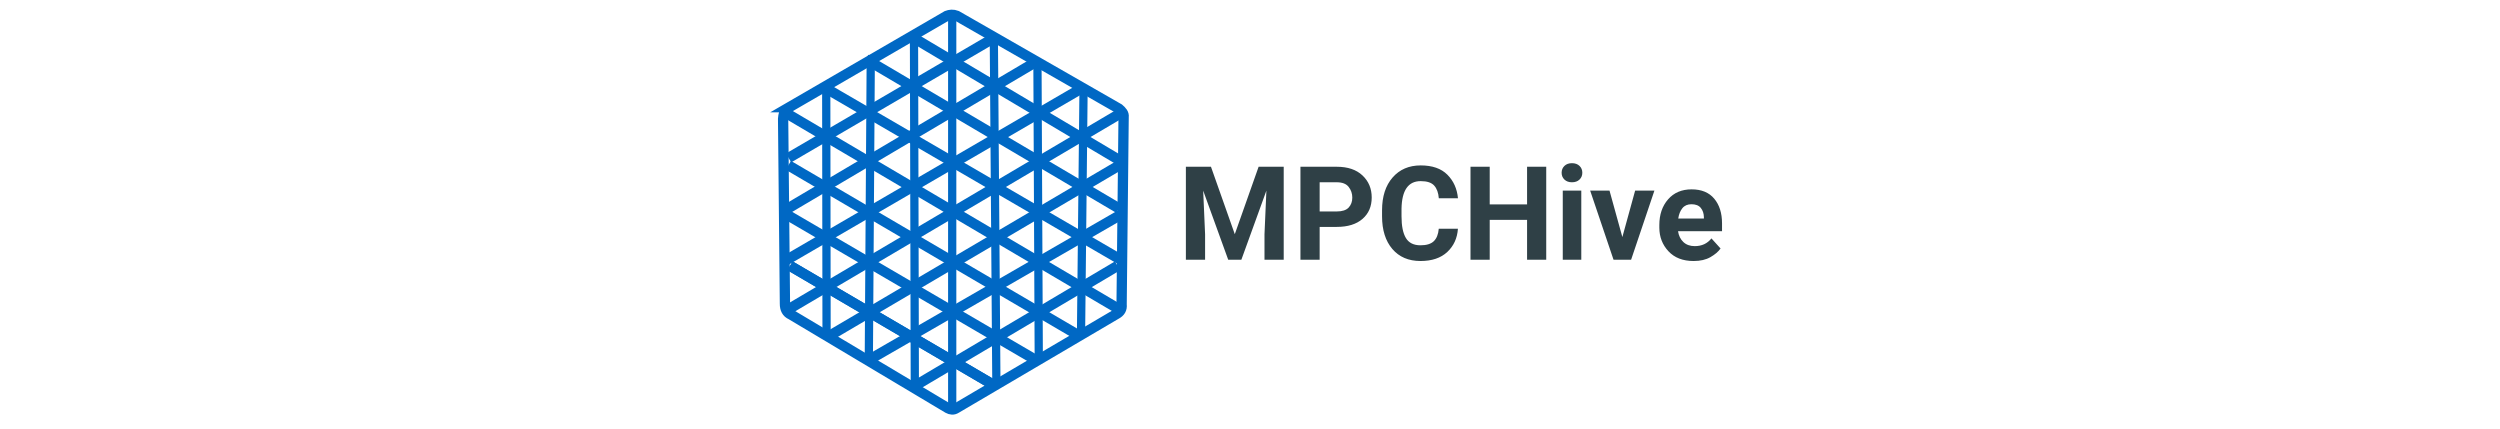
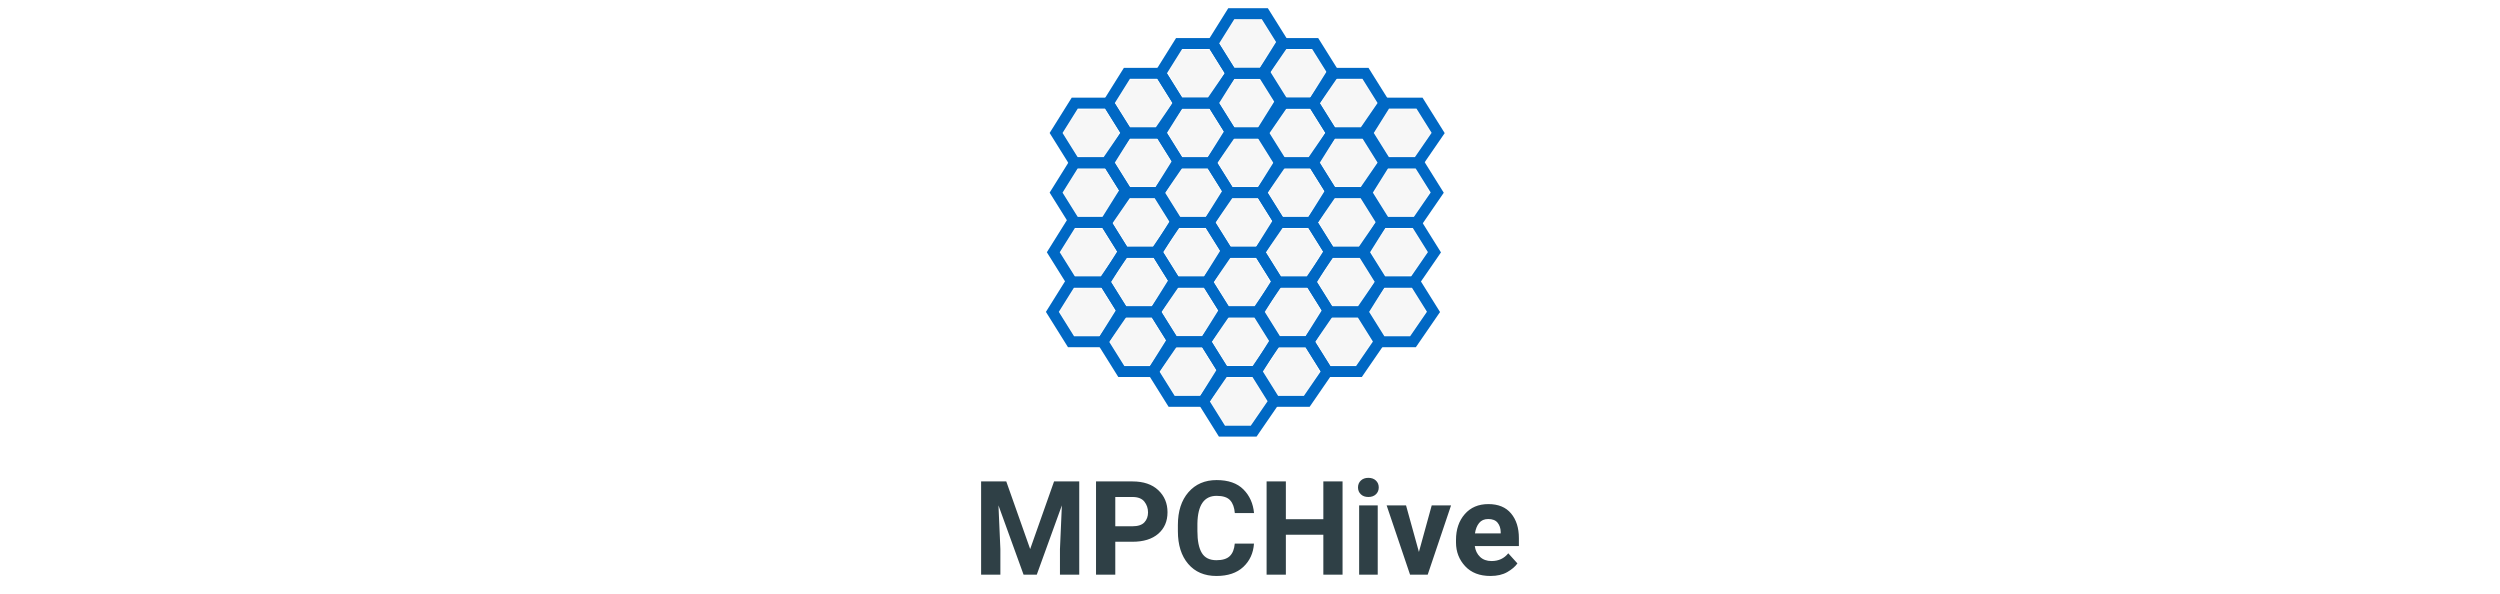
- <svg xmlns="http://www.w3.org/2000/svg" width="2293.852" height="393.208" viewBox="0 0 2293.852 393.208" version="1.1" id="svg1920">
+ <svg xmlns="http://www.w3.org/2000/svg" width="2286.901" height="543.096" viewBox="0 0 2286.901 543.096" version="1.1" id="svg1920">
  <defs id="defs1924" />
-   <g id="g14445" transform="translate(713.8117,8.89117)">
-     <g id="g13900" transform="translate(504.878,-1029.914)">
-       <path style="fill:none;stroke:#0068c4;stroke-width:9.449;stroke-linecap:butt;stroke-linejoin:miter;stroke-miterlimit:4;stroke-dasharray:none;stroke-opacity:1" d="m -494.451,1119.377 144.56,-83.859 c 2.715,-1.025 5.617,-1.4 9.006,-0.08 l 148.892,85.339 c 2.553,2.171 4.753,4.462 4.264,7.676 l -1.845,171.875 c 0.509,4.409 -1.458,6.97 -4.512,8.72 l -147.325,86.638 c -2.53,1.599 -4.99,1.237 -7.417,-0.059 l -143.959,-85.892 c -4.003,-1.763 -5.701,-5.226 -5.688,-9.952 l -1.676,-169.763 c 0.561,-7.806 3.307,-8.664 5.701,-10.643 z" id="path3187" />
-       <path style="fill:none;stroke:#0068c4;stroke-width:7.559;stroke-linecap:butt;stroke-linejoin:miter;stroke-miterlimit:4;stroke-dasharray:none;stroke-opacity:1" d="m -345,1035 v 360" id="path3815" />
-       <path style="fill:none;stroke:#0068c4;stroke-width:9.449;stroke-linecap:butt;stroke-linejoin:miter;stroke-miterlimit:4;stroke-dasharray:none;stroke-opacity:1" d="m -496.731,1125.171 302.791,178.355" id="path4369" />
-       <path style="fill:none;stroke:#0068c4;stroke-width:9.449;stroke-linecap:butt;stroke-linejoin:miter;stroke-miterlimit:4;stroke-dasharray:none;stroke-opacity:1" d="m -495.338,1172.73 264.04,154.684" id="path4893" />
-       <path style="fill:none;stroke:#0068c4;stroke-width:9.449;stroke-linecap:butt;stroke-linejoin:miter;stroke-miterlimit:4;stroke-dasharray:none;stroke-opacity:1" d="m -493.797,1264.921 188.205,110.17" id="path4895" />
-       <path style="fill:none;stroke:#0068c4;stroke-width:9.449;stroke-linecap:butt;stroke-linejoin:miter;stroke-miterlimit:4;stroke-dasharray:none;stroke-opacity:1" d="m -496.982,1217.858 229.526,134.012" id="path4897" />
-       <path style="fill:none;stroke:#0068c4;stroke-width:9.449;stroke-linecap:butt;stroke-linejoin:miter;stroke-miterlimit:4;stroke-dasharray:none;stroke-opacity:1" d="m -462.626,1101.037 271.902,158.107" id="path4899" />
-       <path style="fill:none;stroke:#0068c4;stroke-width:9.449;stroke-linecap:butt;stroke-linejoin:miter;stroke-miterlimit:4;stroke-dasharray:none;stroke-opacity:1" d="m -424.287,1075.308 232.265,136.956" id="path4901" />
-       <path style="fill:none;stroke:#0068c4;stroke-width:9.449;stroke-linecap:butt;stroke-linejoin:miter;stroke-miterlimit:4;stroke-dasharray:none;stroke-opacity:1" d="m -380.065,1056.034 188.949,112.244" id="path4903" />
-       <path style="fill:none;stroke:#0068c4;stroke-width:9.449;stroke-linecap:butt;stroke-linejoin:miter;stroke-miterlimit:4;stroke-dasharray:none;stroke-opacity:1" d="m -191.492,1125.544 -302.088,178.288" id="path4905" />
-       <path style="fill:none;stroke:#0068c4;stroke-width:9.449;stroke-linecap:butt;stroke-linejoin:miter;stroke-miterlimit:4;stroke-dasharray:none;stroke-opacity:1" d="m -191.732,1172.73 -266.321,156.689" id="path4907" />
-       <path style="fill:none;stroke:#0068c4;stroke-width:9.449;stroke-linecap:butt;stroke-linejoin:miter;stroke-miterlimit:4;stroke-dasharray:none;stroke-opacity:1" d="M -193.273,1264.921 -380.796,1376.003" id="path4909" />
-       <path style="fill:none;stroke:#0068c4;stroke-width:9.449;stroke-linecap:butt;stroke-linejoin:miter;stroke-miterlimit:4;stroke-dasharray:none;stroke-opacity:1" d="m -190.087,1217.858 -230.927,133.151" id="path4911" />
-       <path style="fill:none;stroke:#0068c4;stroke-width:9.449;stroke-linecap:butt;stroke-linejoin:miter;stroke-miterlimit:4;stroke-dasharray:none;stroke-opacity:1" d="M -224.444,1101.037 -497.51,1259.838" id="path4913" />
-       <path style="fill:none;stroke:#0068c4;stroke-width:9.449;stroke-linecap:butt;stroke-linejoin:miter;stroke-miterlimit:4;stroke-dasharray:none;stroke-opacity:1" d="m -266.801,1076.979 -229.979,135.894" id="path4915" />
-       <path style="fill:none;stroke:#0068c4;stroke-width:9.449;stroke-linecap:butt;stroke-linejoin:miter;stroke-miterlimit:4;stroke-dasharray:none;stroke-opacity:1" d="m -307.004,1056.034 -188.11,109.88" id="path4917" />
-       <path style="fill:none;stroke:#0068c4;stroke-width:9.449;stroke-linecap:butt;stroke-linejoin:miter;stroke-miterlimit:4;stroke-dasharray:none;stroke-opacity:1" d="m -493.797,1264.921 188.205,110.17" id="path5512" />
-       <path style="fill:none;stroke:#0068c4;stroke-width:7.559;stroke-linecap:butt;stroke-linejoin:miter;stroke-miterlimit:4;stroke-dasharray:none;stroke-opacity:1" d="m -380.056,1056.166 0.754,319.557" id="path5514" />
-       <path style="fill:none;stroke:#0068c4;stroke-width:7.559;stroke-linecap:butt;stroke-linejoin:miter;stroke-miterlimit:4;stroke-dasharray:none;stroke-opacity:1" d="m -306.813,1055.035 2.326,316.315" id="path5516" />
-       <path style="fill:none;stroke:#0068c4;stroke-width:7.559;stroke-linecap:butt;stroke-linejoin:miter;stroke-miterlimit:4;stroke-dasharray:none;stroke-opacity:1" d="m -266.777,1080.25 1.19,268.375" id="path5518" />
-       <path style="fill:none;stroke:#0068c4;stroke-width:7.559;stroke-linecap:butt;stroke-linejoin:miter;stroke-miterlimit:4;stroke-dasharray:none;stroke-opacity:1" d="m -224.465,1100.969 -2.373,229.495" id="path5520" />
-       <path style="fill:none;stroke:#0068c4;stroke-width:7.559;stroke-linecap:butt;stroke-linejoin:miter;stroke-miterlimit:4;stroke-dasharray:none;stroke-opacity:1" d="m -419.756,1078.573 -1.748,271.233" id="path5522" />
-       <path style="fill:none;stroke:#0068c4;stroke-width:7.559;stroke-linecap:butt;stroke-linejoin:miter;stroke-miterlimit:4;stroke-dasharray:none;stroke-opacity:1" d="m -460.588,1100.702 0.305,228.853" id="path7125" />
+   <rect x="1202.087" y="-540" width="1200" height="600" fill="none" id="rect1918" />
+   <g id="g89">
+     <rect style="opacity:0;fill:none;fill-opacity:0.192;stroke:none;stroke-width:8.243;stroke-miterlimit:4;stroke-dasharray:none;stroke-opacity:1" id="rect14338" width="2286.901" height="543.096" x="0" y="0" ry="1.4872012e-07" />
+     <g id="g88" transform="translate(351.8667,15.91389)">
+       <g id="g14445" transform="translate(516.5438,281.3365)">
+         <text x="21.446" y="228.452" font-family="Roboto, Arial, sans-serif" font-size="120px" fill="#2f4046" font-weight="700" id="text1916">MPCHive</text>
+       </g>
+       <g id="g87" transform="translate(-217.6404,65.67518)">
+         <path style="opacity:1;fill:#f2f2f2;fill-opacity:0.591;stroke:none;stroke-width:11.776;stroke-linecap:round;stroke-linejoin:round;stroke-miterlimit:4.1;stroke-dasharray:none;stroke-opacity:1;paint-order:stroke fill markers" d="m 896.656,142.366 c -0.864,-1.041 -4.061,-5.91 -7.103,-10.82 l -5.532,-8.927 4.796,-7.138 c 2.638,-3.926 6.344,-9.126 8.236,-11.554 l 3.44,-4.416 h 10.463 10.463 l 3.954,6.183 c 2.175,3.4 5.215,8.375 6.757,11.054 l 2.803,4.871 -7.465,11.321 -7.465,11.321 H 909.115 c -8.565,0 -11.223,-0.404 -12.459,-1.893 z" id="path40" />
+         <path style="opacity:1;fill:#f2f2f2;fill-opacity:0.591;stroke:none;stroke-width:11.776;stroke-linecap:round;stroke-linejoin:round;stroke-miterlimit:4.1;stroke-dasharray:none;stroke-opacity:1;paint-order:stroke fill markers" d="m 892.779,78.126 -6.728,-10.785 5.158,-8.352 c 2.837,-4.593 5.904,-9.544 6.816,-11.001 1.552,-2.48 2.452,-2.647 14.035,-2.605 l 12.376,0.045 6.285,10.221 6.285,10.221 -2.088,3.572 c -1.149,1.964 -4.371,7.149 -7.161,11.521 l -5.073,7.949 h -11.589 -11.589 z" id="path51" />
+         <path style="opacity:1;fill:#f2f2f2;fill-opacity:0.591;stroke:none;stroke-width:11.776;stroke-linecap:round;stroke-linejoin:round;stroke-miterlimit:4.1;stroke-dasharray:none;stroke-opacity:1;paint-order:stroke fill markers" d="m 892.89,23.662 -6.816,-11.126 6.64,-10.684 6.64,-10.684 12.541,0.009 12.541,0.009 6.681,10.852 6.681,10.852 -7.357,10.631 -7.357,10.631 -11.689,0.318 -11.689,0.318 z" id="path52" />
+         <path style="opacity:1;fill:#f2f2f2;fill-opacity:0.591;stroke:none;stroke-width:11.776;stroke-linecap:round;stroke-linejoin:round;stroke-miterlimit:4.1;stroke-dasharray:none;stroke-opacity:1;paint-order:stroke fill markers" d="m 851.129,60.353 c -0.644,-0.81 -3.812,-5.716 -7.04,-10.903 l -5.869,-9.431 6.665,-10.589 6.665,-10.589 12.453,-0.333 12.453,-0.333 6.62,10.651 c 3.641,5.858 6.62,10.937 6.62,11.288 0,0.35 -3.286,5.379 -7.302,11.174 l -7.302,10.537 h -11.396 c -7.707,0 -11.775,-0.476 -12.567,-1.472 z" id="path53" />
+         <path style="opacity:1;fill:#f2f2f2;fill-opacity:0.591;stroke:none;stroke-width:11.776;stroke-linecap:round;stroke-linejoin:round;stroke-miterlimit:4.1;stroke-dasharray:none;stroke-opacity:1;paint-order:stroke fill markers" d="m 844.816,105.276 -6.607,-10.763 6.762,-10.75 6.762,-10.75 12.322,-0.332 12.322,-0.332 6.071,9.899 c 3.339,5.444 6.071,10.204 6.071,10.577 0,0.373 -3.105,5.607 -6.901,11.631 l -6.901,10.952 -11.646,0.316 -11.646,0.316 z" id="path54" />
+         <path style="opacity:1;fill:#f2f2f2;fill-opacity:0.591;stroke:none;stroke-width:11.776;stroke-linecap:round;stroke-linejoin:round;stroke-miterlimit:4.1;stroke-dasharray:none;stroke-opacity:1;paint-order:stroke fill markers" d="m 848.774,169.872 c -0.644,-0.81 -3.853,-5.782 -7.131,-11.049 l -5.96,-9.577 6.679,-10.737 6.679,-10.737 h 12.555 12.555 l 6.188,9.715 c 3.403,5.343 6.194,10.347 6.202,11.119 0.008,0.772 -3.121,6.196 -6.953,12.052 l -6.968,10.648 -11.338,0.018 c -7.68,0.013 -11.715,-0.456 -12.509,-1.454 z" id="path55" />
+         <path style="opacity:1;fill:#f2f2f2;fill-opacity:0.591;stroke:none;stroke-width:11.776;stroke-linecap:round;stroke-linejoin:round;stroke-miterlimit:4.1;stroke-dasharray:none;stroke-opacity:1;paint-order:stroke fill markers" d="m 844.597,219.333 c -2.175,-3.4 -5.206,-8.359 -6.736,-11.018 l -2.782,-4.836 6.505,-10.473 6.505,-10.473 12.418,-0.333 12.418,-0.333 6.058,9.541 c 3.332,5.248 6.178,10.011 6.325,10.585 0.147,0.574 -2.908,6.101 -6.789,12.283 l -7.056,11.239 h -11.456 -11.456 z" id="path56" />
+         <path style="opacity:1;fill:#f2f2f2;fill-opacity:0.591;stroke:none;stroke-width:11.776;stroke-linecap:round;stroke-linejoin:round;stroke-miterlimit:4.1;stroke-dasharray:none;stroke-opacity:1;paint-order:stroke fill markers" d="m 889.347,187.265 -6.826,-11.139 7.15,-10.634 7.15,-10.634 12.04,0.002 12.04,0.002 6.183,9.857 c 3.4,5.421 6.183,10.163 6.183,10.537 0,0.374 -3.105,5.609 -6.901,11.633 l -6.901,10.952 -11.646,0.282 -11.647,0.282 z" id="path57" />
+         <path style="opacity:1;fill:#f2f2f2;fill-opacity:0.591;stroke:none;stroke-width:11.776;stroke-linecap:round;stroke-linejoin:round;stroke-miterlimit:4.1;stroke-dasharray:none;stroke-opacity:1;paint-order:stroke fill markers" d="m 890.525,246.418 c -2.175,-3.4 -5.181,-8.316 -6.682,-10.923 l -2.728,-4.741 7.477,-10.863 7.477,-10.863 h 11.415 11.415 l 6.188,9.715 c 3.403,5.343 6.19,10.245 6.193,10.893 0.003,0.648 -3.047,6.079 -6.778,12.071 l -6.783,10.893 h -11.621 -11.621 z" id="path58" />
+         <path style="opacity:1;fill:#f2f2f2;fill-opacity:0.591;stroke:none;stroke-width:11.776;stroke-linecap:round;stroke-linejoin:round;stroke-miterlimit:4.1;stroke-dasharray:none;stroke-opacity:1;paint-order:stroke fill markers" d="m 937.585,160.65 c -3.67,-5.882 -6.672,-11.103 -6.672,-11.601 0,-0.498 2.969,-5.489 6.598,-11.091 l 6.598,-10.185 12.539,0.045 12.539,0.045 6.123,9.961 6.123,9.961 -7.291,11.781 -7.291,11.781 h -11.297 -11.297 z" id="path59" />
+         <path style="opacity:1;fill:#f2f2f2;fill-opacity:0.591;stroke:none;stroke-width:11.776;stroke-linecap:round;stroke-linejoin:round;stroke-miterlimit:4.1;stroke-dasharray:none;stroke-opacity:1;paint-order:stroke fill markers" d="m 935.445,214.61 -6.655,-10.817 7.243,-10.631 7.243,-10.631 11.776,-0.322 11.776,-0.322 6.297,10.069 c 3.463,5.538 6.017,10.798 5.675,11.689 -0.342,0.891 -3.561,6.177 -7.153,11.745 l -6.532,10.125 -11.508,-0.044 -11.508,-0.044 z" id="path60" />
+         <path style="opacity:1;fill:#f2f2f2;fill-opacity:0.591;stroke:none;stroke-width:11.776;stroke-linecap:round;stroke-linejoin:round;stroke-miterlimit:4.1;stroke-dasharray:none;stroke-opacity:1;paint-order:stroke fill markers" d="m 936.489,273.503 c -2.154,-3.4 -5.153,-8.209 -6.663,-10.685 l -2.746,-4.503 7.51,-11.065 7.51,-11.065 11.377,-0.035 11.377,-0.035 6.632,10.511 6.632,10.511 -7.231,11.275 -7.231,11.275 h -11.625 -11.625 z" id="path61" />
+         <path style="opacity:1;fill:#f2f2f2;fill-opacity:0.591;stroke:none;stroke-width:11.776;stroke-linecap:round;stroke-linejoin:round;stroke-miterlimit:4.1;stroke-dasharray:none;stroke-opacity:1;paint-order:stroke fill markers" d="m 938.663,105.347 -6.618,-10.649 7.765,-11.137 7.765,-11.137 11.394,0.031 11.394,0.031 5.888,9.635 c 3.238,5.299 6.061,10.045 6.273,10.545 0.212,0.501 -2.703,5.936 -6.477,12.078 l -6.862,11.168 -11.952,0.042 -11.952,0.042 z" id="path62" />
+         <path style="opacity:1;fill:#f2f2f2;fill-opacity:0.591;stroke:none;stroke-width:11.776;stroke-linecap:round;stroke-linejoin:round;stroke-miterlimit:4.1;stroke-dasharray:none;stroke-opacity:1;paint-order:stroke fill markers" d="m 943.555,55.643 c -9.35,-14.757 -9.477,-15.036 -8.187,-17.868 0.671,-1.474 3.65,-6.469 6.619,-11.101 l 5.398,-8.421 h 12.255 12.255 l 6.033,9.503 c 3.318,5.227 6.154,9.898 6.3,10.38 0.147,0.482 -2.901,6.01 -6.773,12.283 L 970.415,61.825 h -11.472 -11.472 z" id="path63" />
+         <path style="opacity:1;fill:#f2f2f2;fill-opacity:0.591;stroke:none;stroke-width:11.776;stroke-linecap:round;stroke-linejoin:round;stroke-miterlimit:4.1;stroke-dasharray:none;stroke-opacity:1;paint-order:stroke fill markers" d="m 940.977,-3.061 c -3.663,-5.893 -6.498,-11.336 -6.301,-12.094 0.197,-0.758 3.008,-5.726 6.246,-11.04 l 5.888,-9.662 12.667,-0.031 12.667,-0.031 5.094,7.949 c 9.057,14.134 8.994,11.977 0.716,24.531 l -7.314,11.092 h -11.502 -11.502 z" id="path64" />
+         <path style="opacity:1;fill:#f2f2f2;fill-opacity:0.591;stroke:none;stroke-width:11.776;stroke-linecap:round;stroke-linejoin:round;stroke-miterlimit:4.1;stroke-dasharray:none;stroke-opacity:1;paint-order:stroke fill markers" d="m 994.799,-20.903 c -0.644,-0.81 -3.92,-5.889 -7.28,-11.287 l -6.109,-9.815 6.895,-10.794 6.895,-10.794 12.018,-0.336 12.018,-0.336 6.477,10.04 c 3.562,5.522 6.477,10.387 6.477,10.812 0,0.424 -3.227,5.993 -7.172,12.376 l -7.172,11.604 h -10.937 c -7.34,0 -11.322,-0.484 -12.108,-1.472 z" id="path65" />
+         <path style="opacity:1;fill:#f2f2f2;fill-opacity:0.591;stroke:none;stroke-width:11.776;stroke-linecap:round;stroke-linejoin:round;stroke-miterlimit:4.1;stroke-dasharray:none;stroke-opacity:1;paint-order:stroke fill markers" d="m 988.303,23.673 -6.79,-11.055 6.691,-10.725 6.691,-10.725 h 11.589 11.589 l 5.094,7.949 c 8.463,13.207 8.436,11.249 0.339,24.141 l -7.211,11.482 -10.6,-0.006 -10.6,-0.006 z" id="path66" />
+         <path style="opacity:1;fill:#f2f2f2;fill-opacity:0.591;stroke:none;stroke-width:11.776;stroke-linecap:round;stroke-linejoin:round;stroke-miterlimit:4.1;stroke-dasharray:none;stroke-opacity:1;paint-order:stroke fill markers" d="m 989.445,82.728 c -2.175,-3.4 -5.181,-8.316 -6.682,-10.923 l -2.728,-4.741 7.477,-10.863 7.477,-10.863 h 10.661 c 9.779,0 10.798,0.219 12.319,2.65 0.912,1.457 3.991,6.426 6.842,11.043 l 5.183,8.393 -6.677,10.743 -6.677,10.743 h -11.621 -11.621 z" id="path67" />
+         <path style="opacity:1;fill:#f2f2f2;fill-opacity:0.591;stroke:none;stroke-width:11.776;stroke-linecap:round;stroke-linejoin:round;stroke-miterlimit:4.1;stroke-dasharray:none;stroke-opacity:1;paint-order:stroke fill markers" d="m 989.043,139.254 c -1.724,-2.753 -4.873,-7.738 -6.996,-11.078 l -3.861,-6.073 7.681,-11.297 7.681,-11.297 h 11.103 11.103 l 6.532,10.126 c 4.151,6.434 6.263,10.828 5.793,12.053 -0.407,1.06 -3.67,6.572 -7.253,12.249 l -6.513,10.322 h -11.067 -11.067 z" id="path68" />
+         <path style="opacity:1;fill:#f2f2f2;fill-opacity:0.591;stroke:none;stroke-width:11.776;stroke-linecap:round;stroke-linejoin:round;stroke-miterlimit:4.1;stroke-dasharray:none;stroke-opacity:1;paint-order:stroke fill markers" d="m 983.77,188.177 c -3.488,-5.639 -6.514,-10.66 -6.725,-11.159 -0.211,-0.499 2.937,-5.706 6.996,-11.572 l 7.379,-10.666 11.793,0.333 11.793,0.333 6.257,9.987 c 3.442,5.493 5.997,10.666 5.679,11.495 -0.318,0.829 -3.541,6.006 -7.162,11.504 l -6.583,9.996 h -11.543 -11.543 z" id="path69" />
+         <path style="opacity:1;fill:#f2f2f2;fill-opacity:0.591;stroke:none;stroke-width:11.776;stroke-linecap:round;stroke-linejoin:round;stroke-miterlimit:4.1;stroke-dasharray:none;stroke-opacity:1;paint-order:stroke fill markers" d="m 981.401,241.74 -6.627,-10.772 7.405,-10.676 7.405,-10.676 11.662,-0.333 11.662,-0.333 6.695,10.732 6.695,10.732 -7.186,11.093 -7.186,11.093 -11.95,-0.044 -11.95,-0.044 z" id="path70" />
+         <path style="opacity:1;fill:#f2f2f2;fill-opacity:0.591;stroke:none;stroke-width:11.776;stroke-linecap:round;stroke-linejoin:round;stroke-miterlimit:4.1;stroke-dasharray:none;stroke-opacity:1;paint-order:stroke fill markers" d="m 984.73,304.122 c -1.556,-2.105 -4.815,-7.103 -7.243,-11.106 l -4.414,-7.279 7.478,-10.974 7.478,-10.974 h 11.643 11.643 l 6.803,10.791 6.803,10.791 -7.773,11.289 -7.773,11.289 h -10.908 -10.908 z" id="path71" />
+         <path style="opacity:1;fill:#f2f2f2;fill-opacity:0.591;stroke:none;stroke-width:11.776;stroke-linecap:round;stroke-linejoin:round;stroke-miterlimit:4.1;stroke-dasharray:none;stroke-opacity:1;paint-order:stroke fill markers" d="m 1028.114,268.959 -6.667,-10.727 7.293,-11.059 7.292,-11.059 11.915,0.037 11.915,0.037 6.477,10.67 c 3.562,5.868 6.321,11.223 6.129,11.899 -0.191,0.676 -3.371,5.661 -7.066,11.079 l -6.718,9.85 -11.952,9e-5 -11.952,9e-5 z" id="path72" />
+         <path style="opacity:1;fill:#f2f2f2;fill-opacity:0.591;stroke:none;stroke-width:11.776;stroke-linecap:round;stroke-linejoin:round;stroke-miterlimit:4.1;stroke-dasharray:none;stroke-opacity:1;paint-order:stroke fill markers" d="m 1033.793,220.51 c -1.724,-2.753 -4.821,-7.657 -6.881,-10.899 l -3.746,-5.894 6.981,-10.887 6.981,-10.887 h 12.133 12.133 l 6.033,9.503 c 3.318,5.227 6.154,9.898 6.3,10.38 0.147,0.482 -2.901,6.01 -6.773,12.283 l -7.04,11.406 h -11.493 -11.493 z" id="path73" />
+         <path style="opacity:1;fill:#f2f2f2;fill-opacity:0.591;stroke:none;stroke-width:11.776;stroke-linecap:round;stroke-linejoin:round;stroke-miterlimit:4.1;stroke-dasharray:none;stroke-opacity:1;paint-order:stroke fill markers" d="m 1034.971,166.34 c -1.724,-2.753 -4.861,-7.72 -6.971,-11.039 l -3.835,-6.034 7.25,-10.7 7.25,-10.7 11.953,-0.048 11.953,-0.048 6.188,9.715 c 3.404,5.343 6.194,10.277 6.202,10.964 0.01,0.687 -3.121,6.116 -6.953,12.065 l -6.968,10.817 -11.467,0.006 -11.467,0.006 z" id="path74" />
+         <path style="opacity:1;fill:#f2f2f2;fill-opacity:0.591;stroke:none;stroke-width:11.776;stroke-linecap:round;stroke-linejoin:round;stroke-miterlimit:4.1;stroke-dasharray:none;stroke-opacity:1;paint-order:stroke fill markers" d="m 1035.409,109.814 c -2.154,-3.4 -5.152,-8.209 -6.663,-10.685 l -2.746,-4.503 7.51,-11.065 7.51,-11.065 11.364,-0.036 11.364,-0.036 6.188,9.715 c 3.403,5.343 6.194,10.313 6.202,11.043 0.01,0.73 -3.036,6.162 -6.764,12.071 l -6.779,10.743 h -11.635 -11.635 z" id="path75" />
+         <path style="opacity:1;fill:#f2f2f2;fill-opacity:0.591;stroke:none;stroke-width:11.776;stroke-linecap:round;stroke-linejoin:round;stroke-miterlimit:4.1;stroke-dasharray:none;stroke-opacity:1;paint-order:stroke fill markers" d="m 1034.292,51.053 -6.701,-10.773 7.304,-10.719 7.304,-10.719 h 11.077 11.077 l 6.306,10.01 c 3.469,5.505 6.111,10.805 5.871,11.776 -0.24,0.972 -3.46,6.138 -7.157,11.482 l -6.721,9.715 h -10.829 -10.829 z" id="path76" />
+         <path style="opacity:1;fill:#f2f2f2;fill-opacity:0.591;stroke:none;stroke-width:11.776;stroke-linecap:round;stroke-linejoin:round;stroke-miterlimit:4.1;stroke-dasharray:none;stroke-opacity:1;paint-order:stroke fill markers" d="m 1035.774,-4.036 -7.278,-11.775 6.851,-10.006 6.851,-10.006 11.953,-0.047 11.953,-0.047 6.006,9.46 c 3.303,5.203 6.006,9.946 6.006,10.539 0,0.594 -3.105,6.008 -6.901,12.032 l -6.901,10.952 -10.631,0.337 -10.631,0.337 z" id="path77" />
+         <path style="opacity:1;fill:#f2f2f2;fill-opacity:0.591;stroke:none;stroke-width:11.776;stroke-linecap:round;stroke-linejoin:round;stroke-miterlimit:4.1;stroke-dasharray:none;stroke-opacity:1;paint-order:stroke fill markers" d="m 1086.654,33.268 c -0.644,-0.81 -3.819,-5.727 -7.056,-10.928 l -5.885,-9.456 7.207,-10.563 7.207,-10.563 11.926,-0.334 11.926,-0.334 6.715,10.805 6.715,10.805 -7.455,10.986 -7.455,10.986 -11.338,0.036 c -7.698,0.024 -11.714,-0.437 -12.509,-1.436 z" id="path78" />
+         <path style="opacity:1;fill:#f2f2f2;fill-opacity:0.591;stroke:none;stroke-width:11.776;stroke-linecap:round;stroke-linejoin:round;stroke-miterlimit:4.1;stroke-dasharray:none;stroke-opacity:1;paint-order:stroke fill markers" d="m 1082.807,82.165 c -2.256,-3.71 -5.262,-8.639 -6.679,-10.954 l -2.577,-4.208 6.958,-10.832 6.958,-10.832 h 12.206 12.206 l 6.715,10.764 c 3.693,5.92 6.563,11.087 6.378,11.482 -0.186,0.395 -3.464,5.355 -7.286,11.022 l -6.948,10.304 h -11.913 -11.913 z" id="path79" />
+         <path style="opacity:1;fill:#f2f2f2;fill-opacity:0.591;stroke:none;stroke-width:11.776;stroke-linecap:round;stroke-linejoin:round;stroke-miterlimit:4.1;stroke-dasharray:none;stroke-opacity:1;paint-order:stroke fill markers" d="m 1084.963,142.198 c -0.969,-1.133 -4.272,-6.147 -7.342,-11.142 l -5.58,-9.081 7.454,-10.939 7.454,-10.939 h 11.643 11.643 l 6.803,10.791 6.803,10.791 -7.773,11.289 -7.773,11.289 h -10.785 c -8.815,0 -11.107,-0.376 -12.546,-2.061 z" id="path80" />
+         <path style="opacity:1;fill:#f2f2f2;fill-opacity:0.591;stroke:none;stroke-width:11.776;stroke-linecap:round;stroke-linejoin:round;stroke-miterlimit:4.1;stroke-dasharray:none;stroke-opacity:1;paint-order:stroke fill markers" d="m 1077.767,187.265 -6.826,-11.139 7.15,-10.634 7.15,-10.634 h 12.14 12.14 l 6.67,10.692 6.67,10.692 -7.358,10.799 -7.358,10.799 -11.776,0.282 -11.776,0.282 z" id="path81" />
+         <path style="opacity:1;fill:#f2f2f2;fill-opacity:0.591;stroke:none;stroke-width:11.776;stroke-linecap:round;stroke-linejoin:round;stroke-miterlimit:4.1;stroke-dasharray:none;stroke-opacity:1;paint-order:stroke fill markers" d="m 1078.945,246.418 c -2.175,-3.4 -5.181,-8.316 -6.682,-10.923 l -2.728,-4.741 7.504,-10.901 7.504,-10.901 11.694,0.333 11.694,0.333 6.303,10.01 c 3.467,5.505 6.107,10.805 5.868,11.776 -0.24,0.972 -3.46,6.138 -7.157,11.482 l -6.721,9.715 h -11.663 -11.663 z" id="path82" />
+         <path style="opacity:1;fill:#f2f2f2;fill-opacity:0.591;stroke:none;stroke-width:11.776;stroke-linecap:round;stroke-linejoin:round;stroke-miterlimit:4.1;stroke-dasharray:none;stroke-opacity:1;paint-order:stroke fill markers" d="m 1128.405,219.333 c -2.175,-3.4 -5.206,-8.359 -6.736,-11.018 l -2.782,-4.836 6.505,-10.473 6.505,-10.473 12.543,-0.334 12.543,-0.334 5.423,8.461 c 8.889,13.868 8.856,12.298 0.511,24.483 l -7.334,10.708 h -11.611 -11.611 z" id="path83" />
+         <path style="opacity:1;fill:#f2f2f2;fill-opacity:0.591;stroke:none;stroke-width:11.776;stroke-linecap:round;stroke-linejoin:round;stroke-miterlimit:4.1;stroke-dasharray:none;stroke-opacity:1;paint-order:stroke fill markers" d="m 972.664,304.119 -8.298,-13.245 -14.679,-0.327 -14.679,-0.327 -8.285,-13.215 -8.285,-13.215 -14.728,-0.328 -14.728,-0.328 -8.181,-13.461 -8.181,-13.461 -14.243,-0.048 c -12.075,-0.041 -14.51,-0.362 -15.992,-2.109 -0.962,-1.133 -5.723,-8.437 -10.58,-16.23 l -8.831,-14.169 8.693,-13.89 8.693,-13.89 -2.215,-3.736 c -1.218,-2.055 -4.921,-8.047 -8.228,-13.315 l -6.013,-9.578 8.732,-13.974 c 4.803,-7.686 8.742,-14.602 8.754,-15.37 0.012,-0.768 -3.366,-6.796 -7.508,-13.396 l -7.53,-12 8.207,-12.995 c 4.836,-7.657 7.985,-13.844 7.667,-15.062 -0.297,-1.136 -3.843,-7.372 -7.879,-13.858 -4.036,-6.485 -7.28,-12.227 -7.208,-12.76 0.072,-0.533 4.497,-7.99 9.834,-16.572 l 9.703,-15.604 15.327,-0.003 15.327,-0.003 8.296,-13.245 8.296,-13.245 15.751,-0.589 15.751,-0.589 8.23,-13.248 8.23,-13.248 15.416,-0.008 15.416,-0.008 8.243,-13.5 8.243,-13.5 h 18.253 18.253 l 8.243,13.5 8.243,13.5 14.72,0.043 14.72,0.043 8.243,13.5 8.243,13.5 14.72,0.043 14.72,0.043 8.243,13.476 8.243,13.476 16.418,0.326 16.418,0.326 8.55,13.543 c 4.702,7.448 9.17,14.689 9.928,16.089 1.223,2.261 0.366,4.006 -7.653,15.578 -7.777,11.222 -8.852,13.366 -7.742,15.44 0.709,1.325 4.443,7.415 8.298,13.534 3.855,6.119 7.009,11.634 7.009,12.255 0,0.621 -3.967,6.863 -8.815,13.871 -4.848,7.008 -8.823,13.377 -8.832,14.153 -0.01,0.776 3.19,6.501 7.11,12.724 3.92,6.222 7.398,12.018 7.728,12.879 0.33,0.861 -3.426,7.43 -8.348,14.597 l -8.949,13.031 8.72,13.897 8.72,13.897 -10.901,15.898 -10.901,15.898 -15.735,0.372 -15.735,0.371 -8.936,13.171 -8.936,13.171 -14.738,0.328 -14.738,0.328 -9.227,13.509 -9.227,13.509 h -14.96 -14.96 l -9.254,13.539 -9.254,13.539 -17.076,10e-4 -17.076,0.001 z m 45.131,-7.063 c 4.032,-5.991 7.33,-11.284 7.329,-11.763 -8e-4,-0.478 -2.97,-5.645 -6.597,-11.482 l -6.596,-10.612 h -12.216 -12.216 l -7.066,10.509 c -3.886,5.78 -7.212,11.03 -7.391,11.668 -0.178,0.637 2.59,5.96 6.153,11.829 l 6.477,10.67 12.396,0.037 12.396,0.037 z m -46.75,-27.38 c 3.764,-5.829 6.872,-11.329 6.908,-12.221 0.035,-0.892 -2.718,-6.071 -6.118,-11.509 l -6.183,-9.886 -12.365,0.321 -12.365,0.321 -7.43,10.904 -7.43,10.904 6.841,11.163 6.841,11.163 12.229,-0.281 12.229,-0.281 z m 95.058,0.651 c 4.016,-5.795 7.302,-11.17 7.302,-11.943 0,-0.774 -2.962,-6.101 -6.582,-11.838 l -6.582,-10.432 -12.554,0.028 -12.554,0.028 -7.284,11.037 -7.284,11.037 7.076,11.31 7.076,11.31 h 12.043 12.043 z M 924.888,242.522 c 3.961,-6.191 7.203,-11.823 7.203,-12.516 0,-0.693 -2.782,-5.695 -6.183,-11.116 l -6.183,-9.857 -12.365,0.034 -12.365,0.034 -7.5,11.051 -7.5,11.051 6.911,11.246 6.911,11.246 11.934,0.042 11.934,0.042 z m 94.226,0.163 c 3.953,-6.102 7.187,-11.654 7.187,-12.338 0,-0.684 -2.782,-5.756 -6.183,-11.27 l -6.183,-10.026 -12.462,-0.01 -12.462,-0.01 -7.263,10.499 c -3.995,5.774 -7.263,10.897 -7.263,11.383 0,1.106 10.35,18.016 12.735,20.807 1.454,1.701 3.763,2.061 13.234,2.061 h 11.473 z m 94.862,0.033 c 4.242,-6.084 7.712,-11.377 7.712,-11.763 0,-0.386 -2.968,-5.477 -6.596,-11.313 l -6.596,-10.612 -12.541,0.017 -12.541,0.017 -7.459,10.993 -7.459,10.993 4.044,6.36 c 2.224,3.498 5.455,8.612 7.179,11.365 l 3.135,5.005 h 11.704 11.704 z M 878.364,215.937 c 3.807,-5.91 7.115,-11.604 7.351,-12.654 0.236,-1.05 -2.404,-6.414 -5.867,-11.919 l -6.297,-10.01 -12.546,-0.334 -12.546,-0.334 -7.042,10.933 c -3.873,6.013 -7.042,11.463 -7.042,12.111 0,0.648 3.157,6.079 7.016,12.071 l 7.016,10.893 11.517,-0.006 11.517,-0.006 z m 94.486,-1.135 7.716,-11.891 -4.393,-7.246 c -2.416,-3.985 -5.681,-8.986 -7.254,-11.114 l -2.861,-3.869 -11.39,0.336 -11.39,0.336 -7.308,10.599 c -4.019,5.829 -7.332,11.084 -7.361,11.677 -0.06,1.217 9.974,17.833 12.683,21.002 1.445,1.691 3.743,2.061 12.801,2.061 h 11.04 z m 91.833,4.289 c 2.703,-3.857 6.123,-9.226 7.601,-11.931 l 2.687,-4.918 -6.776,-10.738 -6.776,-10.738 -11.377,0.018 c -6.257,0.01 -11.971,0.407 -12.698,0.883 -2.604,1.705 -14.777,21.607 -14.175,23.175 0.338,0.881 3.566,6.177 7.174,11.769 l 6.559,10.167 11.434,-0.337 11.434,-0.337 z m 98.801,-3.702 c 4.305,-6.217 7.562,-11.995 7.238,-12.839 -0.324,-0.844 -3.54,-6.109 -7.146,-11.699 l -6.557,-10.165 -12.598,0.334 -12.598,0.334 -6.973,11.086 -6.973,11.086 2.125,3.634 c 1.169,1.999 4.408,7.212 7.198,11.583 l 5.073,7.949 h 11.693 11.693 z m -236.187,-28.601 7.195,-11.642 -6.695,-10.732 -6.695,-10.733 h -12.14 -12.14 l -7.096,10.553 c -3.903,5.804 -7.096,11.179 -7.096,11.943 0,0.764 2.962,6.084 6.582,11.821 l 6.582,10.432 h 12.154 12.154 z m 94.201,0.316 7.247,-11.327 -6.869,-10.754 -6.869,-10.754 -11.96,-0.335 -11.96,-0.335 -7.094,10.55 c -3.901,5.802 -7.239,11.055 -7.418,11.673 -0.178,0.618 2.59,5.955 6.153,11.862 l 6.477,10.739 12.523,0.004 12.523,0.004 z m 94.272,0.773 c 3.903,-5.804 7.096,-11.098 7.096,-11.763 0,-0.665 -2.968,-5.985 -6.596,-11.821 l -6.596,-10.612 h -12.216 -12.216 l -7.096,10.553 c -3.903,5.804 -7.096,11.174 -7.096,11.932 0,1.378 1.747,4.461 9.109,16.082 l 3.917,6.183 h 12.299 12.299 z M 880.296,160.617 c 3.874,-5.9 7.044,-11.275 7.044,-11.943 0,-0.669 -2.962,-5.91 -6.582,-11.647 L 874.176,126.595 h -12.73 -12.73 l -6.596,10.612 c -3.628,5.837 -6.596,11.211 -6.596,11.943 0,0.732 2.962,6.025 6.582,11.763 l 6.582,10.432 h 12.281 12.281 z m 94.21,-0.166 c 3.859,-5.991 7.023,-11.56 7.03,-12.376 0.008,-0.816 -2.889,-5.982 -6.437,-11.482 l -6.45,-9.999 h -12.236 -12.236 l -7.336,11.126 -7.336,11.126 6.886,11.207 6.886,11.207 12.106,0.042 12.106,0.042 z m 94.21,0.166 c 3.874,-5.9 7.044,-11.275 7.044,-11.943 0,-0.669 -2.962,-5.91 -6.582,-11.647 l -6.582,-10.432 -11.965,0.017 -11.965,0.017 -7.498,11.05 c -4.124,6.078 -7.304,11.525 -7.066,12.105 0.238,0.58 3.286,5.668 6.774,11.307 l 6.342,10.252 h 12.228 12.228 z m 96.214,-0.7 7.501,-10.838 -6.887,-10.948 -6.887,-10.948 -12.892,-0.318 -12.892,-0.318 -6.771,10.645 c -3.724,5.855 -6.771,11.24 -6.771,11.966 0,0.727 2.973,6.033 6.606,11.792 l 6.607,10.47 12.442,-0.333 12.442,-0.333 z M 927.969,133.479 c 3.886,-5.909 7.226,-11.15 7.421,-11.646 0.195,-0.497 -2.64,-5.722 -6.301,-11.613 l -6.657,-10.71 -11.952,0.041 -11.952,0.041 -7.58,11.322 -7.58,11.322 2.779,4.83 c 1.528,2.656 4.558,7.612 6.733,11.012 l 3.954,6.183 12.034,-0.018 12.034,-0.018 z m 94.618,-0.986 7.47,-11.766 -6.694,-10.608 -6.694,-10.608 h -12.104 -12.104 l -7.339,11.13 c -4.036,6.121 -7.153,11.576 -6.927,12.123 0.227,0.546 3.266,5.607 6.753,11.245 l 6.342,10.252 h 11.913 11.913 z m 94.129,0.873 c 4.032,-5.991 7.33,-11.284 7.329,-11.763 -8e-4,-0.478 -2.98,-5.662 -6.621,-11.52 l -6.62,-10.651 -12.38,0.333 -12.38,0.333 -7.438,10.963 -7.438,10.963 3.886,6.113 c 2.137,3.362 5.297,8.365 7.021,11.118 l 3.135,5.005 h 12.087 12.087 z m -234.387,-28.7 7.443,-11.919 -6.22,-10.117 -6.22,-10.117 -13.13,-0.045 -13.13,-0.045 -6.67,10.732 c -4.075,6.556 -6.391,11.46 -5.953,12.601 0.394,1.028 3.475,6.279 6.846,11.67 l 6.129,9.801 11.731,-0.322 11.731,-0.322 z m 87.645,10.447 c 0.958,-1.133 4.518,-6.455 7.911,-11.826 l 6.169,-9.765 -6.656,-10.549 -6.656,-10.549 h -12.229 -12.229 l -7.096,10.553 c -3.903,5.804 -7.096,11.179 -7.096,11.943 0,0.764 2.962,6.084 6.582,11.821 l 6.582,10.432 h 11.488 c 9.493,0 11.791,-0.358 13.231,-2.061 z m 99.992,-9.127 c 3.764,-5.829 6.872,-11.329 6.908,-12.221 0.035,-0.892 -2.718,-6.058 -6.118,-11.48 l -6.183,-9.857 -12.365,0.026 -12.365,0.026 -7.356,11.144 -7.355,11.144 3.941,6.198 c 2.167,3.409 5.363,8.469 7.101,11.244 l 3.161,5.046 11.894,-0.335 11.894,-0.335 z m 97.114,-0.033 7.823,-11.22 -6.749,-11.155 -6.749,-11.155 h -13.263 -13.263 l -6.67,10.732 c -4.075,6.556 -6.391,11.46 -5.953,12.601 0.394,1.028 3.475,6.266 6.846,11.64 l 6.129,9.772 12.013,0.002 12.013,0.002 z M 928.981,80.373 c 9.901,-15.368 9.691,-13.123 2.314,-24.773 l -6.497,-10.261 h -12.877 -12.876 l -6.985,10.875 c -6.369,9.915 -6.842,11.092 -5.367,13.344 0.89,1.358 4.126,6.533 7.191,11.5 l 5.573,9.031 h 11.632 11.632 z m 94.837,-1.652 7.112,-11.367 -2.609,-4.262 c -1.435,-2.344 -4.455,-7.297 -6.712,-11.008 l -4.102,-6.746 -11.796,0.017 -11.795,0.017 -7.459,10.993 -7.459,10.993 4.044,6.36 c 2.224,3.498 5.455,8.612 7.179,11.365 l 3.135,5.005 h 11.675 11.675 z m 94.075,0.961 c 3.959,-5.723 7.361,-10.99 7.558,-11.705 0.197,-0.714 -2.556,-6.099 -6.118,-11.967 l -6.477,-10.668 -13.135,-0.002 -13.135,-0.002 -6.031,9.402 c -3.317,5.171 -6.335,10.193 -6.705,11.159 -0.382,0.996 2.308,6.61 6.212,12.967 l 6.886,11.21 11.873,0.006 11.873,0.006 z M 882.698,52.212 c 4.065,-5.935 7.391,-11.434 7.391,-12.221 0,-0.787 -3.05,-6.264 -6.778,-12.173 l -6.778,-10.743 -12.554,0.006 -12.554,0.006 -6.771,11.024 c -3.724,6.063 -6.771,11.448 -6.771,11.966 0,1.149 10.282,17.994 12.735,20.865 1.454,1.701 3.763,2.061 13.226,2.061 h 11.465 z m 92.486,3.189 c 2.703,-3.857 6.123,-9.226 7.601,-11.931 l 2.687,-4.918 -6.776,-10.738 -6.776,-10.738 h -12.253 -12.253 l -6.614,10.252 c -3.638,5.639 -6.853,10.876 -7.146,11.639 -0.293,0.763 1.276,4.23 3.486,7.706 2.21,3.476 5.441,8.591 7.18,11.367 l 3.162,5.047 11.394,-0.337 11.394,-0.337 z m 95.398,-3.715 7.89,-11.316 -2.163,-3.698 c -1.19,-2.034 -4.458,-7.295 -7.264,-11.691 l -5.101,-7.993 -10.821,0.338 -10.821,0.338 -7.412,10.524 c -4.076,5.788 -7.412,11.203 -7.412,12.032 0,1.708 11.627,20.554 13.499,21.881 0.671,0.476 5.832,0.873 11.468,0.883 l 10.247,0.018 z m 89.425,10.415 c 1.977,-1.398 15.067,-20.651 15.067,-22.161 0,-0.759 -3.05,-6.214 -6.779,-12.123 l -6.779,-10.743 h -12.565 c -11.758,0 -12.671,0.17 -14.211,2.65 -0.905,1.457 -4.156,6.661 -7.224,11.563 l -5.578,8.914 6.057,9.462 c 9.117,14.241 7.763,13.341 20.038,13.321 5.912,-0.01 11.3,-0.407 11.973,-0.883 z M 930.974,24.051 c 4.602,-6.844 6.923,-11.377 6.454,-12.601 -0.404,-1.052 -3.492,-6.309 -6.863,-11.684 l -6.129,-9.772 -12.573,-0.002 -12.573,-0.002 -7.047,11.264 -7.047,11.264 5.935,9.639 c 3.264,5.301 6.462,10.301 7.105,11.111 0.8,1.008 5.016,1.472 13.36,1.472 h 12.19 z m 93.266,-0.347 c 3.724,-6.063 6.771,-11.637 6.771,-12.388 0,-1.442 -8.603,-15.765 -11.571,-19.265 -1.443,-1.702 -3.744,-2.061 -13.206,-2.061 h -11.458 l -7.111,11.305 -7.111,11.305 3.855,6.065 c 2.12,3.336 5.266,8.317 6.99,11.07 l 3.135,5.005 11.467,-0.006 11.467,-0.006 z m 94.809,-0.37 7.37,-10.817 -6.912,-10.969 -6.912,-10.969 -12.235,-0.282 -12.235,-0.282 -7.36,11.025 c -4.048,6.064 -7.36,11.433 -7.36,11.93 0,0.498 2.973,5.617 6.607,11.375 l 6.606,10.47 12.53,-0.333 12.53,-0.333 z m -140.135,-26.905 7.372,-11.17 -6.846,-10.883 -6.846,-10.883 -12.892,-0.326 c -12.313,-0.312 -12.966,-0.206 -14.561,2.355 -0.918,1.475 -4.026,6.497 -6.905,11.159 l -5.236,8.478 6.905,11.241 6.905,11.241 12.365,-0.022 12.365,-0.022 z m 93.254,-0.546 7.369,-11.772 -6.402,-10.309 -6.402,-10.309 -12.359,-0.332 -12.359,-0.332 -6.875,10.331 c -3.781,5.682 -6.862,10.866 -6.845,11.52 0.017,0.654 3.107,6.091 6.868,12.082 l 6.838,10.893 h 11.4 11.399 z m -46.055,-27.121 7.466,-11.784 -6.39,-10.285 -6.39,-10.285 h -13.308 -13.308 l -6.762,10.727 -6.762,10.727 7.037,11.353 7.037,11.353 11.958,-0.012 11.958,-0.012 z" id="path84" />
+         <path style="opacity:1;fill:#f2f2f2;fill-opacity:0.591;stroke:none;stroke-width:11.776;stroke-linecap:round;stroke-linejoin:round;stroke-miterlimit:4.1;stroke-dasharray:none;stroke-opacity:1;paint-order:stroke fill markers" d="m 1129.571,165.086 c -7.391,-11.667 -9.061,-14.636 -9.061,-16.112 0,-0.816 2.782,-5.932 6.183,-11.369 l 6.183,-9.885 12.855,0.32 12.855,0.32 6.429,10.351 6.429,10.351 -6.918,10.105 c -3.805,5.558 -7.448,10.262 -8.096,10.455 -0.648,0.193 -6.085,0.625 -12.083,0.961 l -10.905,0.61 z" id="path85" />
+         <path style="opacity:1;fill:#f2f2f2;fill-opacity:0.591;stroke:none;stroke-width:11.776;stroke-linecap:round;stroke-linejoin:round;stroke-miterlimit:4.1;stroke-dasharray:none;stroke-opacity:1;paint-order:stroke fill markers" d="m 1129.342,106.273 c -3.239,-5.314 -6.061,-10.345 -6.273,-11.18 -0.212,-0.835 2.618,-6.277 6.288,-12.094 l 6.673,-10.576 h 12.141 12.141 l 6.67,10.732 c 3.669,5.903 6.437,11.335 6.152,12.071 -0.285,0.736 -3.533,5.71 -7.218,11.054 l -6.699,9.715 -11.993,-0.03 -11.993,-0.03 z" id="path86" />
+         <path style="opacity:1;fill:#f2f2f2;fill-opacity:0.591;stroke:none;stroke-width:11.776;stroke-linecap:round;stroke-linejoin:round;stroke-miterlimit:4.1;stroke-dasharray:none;stroke-opacity:1;paint-order:stroke fill markers" d="m 1135.714,59.932 c -0.864,-1.041 -4.07,-5.926 -7.124,-10.854 l -5.553,-8.961 2.564,-4.186 c 1.41,-2.302 4.41,-7.222 6.666,-10.932 l 4.102,-6.746 h 12.481 12.481 l 6.783,10.761 6.783,10.761 -7.469,11.007 -7.469,11.007 -11.338,0.017 c -8.993,0.014 -11.662,-0.374 -12.909,-1.876 z" id="path87" />
+         <path style="fill:none;stroke:#0068c4;stroke-width:10;stroke-linecap:butt;stroke-linejoin:miter;stroke-dasharray:none;stroke-opacity:1" d="m 937.549,285.547 h 28.983 l 18.753,-27.278 -17.049,-27.278 h -30.688 l -17.049,27.278 z" id="path1" />
+         <path style="fill:none;stroke:#0068c4;stroke-width:10;stroke-linecap:butt;stroke-linejoin:miter;stroke-dasharray:none;stroke-opacity:1" d="m 939.254,230.991 h 28.983 l 18.753,-27.278 -17.049,-27.278 h -30.688 l -17.049,27.278 z" id="path2" />
+         <path style="fill:none;stroke:#0068c4;stroke-width:10;stroke-linecap:butt;stroke-linejoin:miter;stroke-dasharray:none;stroke-opacity:1" d="m 985.285,258.269 h 28.983 l 18.753,-27.278 -17.049,-27.278 h -30.688 l -17.049,27.278 z" id="path3" />
+         <path style="fill:none;stroke:#0068c4;stroke-width:10;stroke-linecap:butt;stroke-linejoin:miter;stroke-dasharray:none;stroke-opacity:1" d="m 986.99,203.714 h 28.983 l 18.753,-27.278 -17.049,-27.278 h -30.688 l -17.049,27.278 z" id="path4" />
+         <path style="fill:none;stroke:#0068c4;stroke-width:10;stroke-linecap:butt;stroke-linejoin:miter;stroke-dasharray:none;stroke-opacity:1" d="m 983.58,312.825 h 28.983 l 18.753,-27.278 -17.049,-27.278 h -30.687 l -17.049,27.278 z" id="path5" />
+         <path style="fill:none;stroke:#0068c4;stroke-width:10;stroke-linecap:butt;stroke-linejoin:miter;stroke-dasharray:none;stroke-opacity:1" d="m 1032.169,285.547 h 28.983 l 18.754,-27.278 -17.049,-27.278 h -30.688 l -17.049,27.278 z" id="path6" />
+         <path style="fill:none;stroke:#0068c4;stroke-width:10;stroke-linecap:butt;stroke-linejoin:miter;stroke-dasharray:none;stroke-opacity:1" d="m 1033.874,230.991 h 28.983 l 18.753,-27.278 -17.049,-27.278 h -30.688 l -17.049,27.278 z" id="path7" />
+         <path style="fill:none;stroke:#0068c4;stroke-width:10;stroke-linecap:butt;stroke-linejoin:miter;stroke-dasharray:none;stroke-opacity:1" d="m 1034.726,176.436 h 28.983 l 18.753,-27.278 -17.049,-27.278 h -30.688 l -17.049,27.278 z" id="path8" />
+         <path style="fill:none;stroke:#0068c4;stroke-width:10;stroke-linecap:butt;stroke-linejoin:miter;stroke-dasharray:none;stroke-opacity:1" d="m 988.695,149.158 h 28.983 l 18.753,-27.278 -17.049,-27.278 h -30.687 l -17.049,27.278 z" id="path9" />
+         <path style="fill:none;stroke:#0068c4;stroke-width:10;stroke-linecap:butt;stroke-linejoin:miter;stroke-dasharray:none;stroke-opacity:1" d="m 940.959,176.436 h 28.983 l 18.753,-27.278 -17.049,-27.278 h -30.688 l -17.049,27.278 z" id="path10" />
+         <path style="fill:none;stroke:#0068c4;stroke-width:10;stroke-linecap:butt;stroke-linejoin:miter;stroke-dasharray:none;stroke-opacity:1" d="m 893.222,203.714 h 28.983 l 18.753,-27.278 -17.049,-27.278 h -30.688 l -17.049,27.278 z" id="path11" />
+         <path style="fill:none;stroke:#0068c4;stroke-width:10;stroke-linecap:butt;stroke-linejoin:miter;stroke-dasharray:none;stroke-opacity:1" d="m 891.518,258.269 h 28.983 l 18.753,-27.278 -17.049,-27.278 h -30.688 l -17.049,27.278 z" id="path12" />
+         <path style="fill:none;stroke:#0068c4;stroke-width:10;stroke-linecap:butt;stroke-linejoin:miter;stroke-dasharray:none;stroke-opacity:1" d="m 894.075,149.158 h 28.983 l 18.753,-27.278 -17.049,-27.278 h -30.688 l -17.049,27.278 z" id="path13" />
+         <path style="fill:none;stroke:#0068c4;stroke-width:10;stroke-linecap:butt;stroke-linejoin:miter;stroke-dasharray:none;stroke-opacity:1" d="m 942.664,121.88 h 28.983 l 18.753,-27.278 -17.049,-27.278 h -30.688 l -17.049,27.278 z" id="path14" />
+         <path style="fill:none;stroke:#0068c4;stroke-width:10;stroke-linecap:butt;stroke-linejoin:miter;stroke-dasharray:none;stroke-opacity:1" d="m 990.4,94.602 h 28.983 l 18.753,-27.278 -17.049,-27.278 h -30.687 l -17.049,27.278 z" id="path15" />
+         <path style="fill:none;stroke:#0068c4;stroke-width:10;stroke-linecap:butt;stroke-linejoin:miter;stroke-dasharray:none;stroke-opacity:1" d="m 1036.431,121.88 h 28.983 l 18.753,-27.278 -17.049,-27.278 h -30.688 l -17.049,27.278 z" id="path16" />
+         <path style="fill:none;stroke:#0068c4;stroke-width:10;stroke-linecap:butt;stroke-linejoin:miter;stroke-dasharray:none;stroke-opacity:1" d="m 1081.61,203.714 h 28.983 l 18.753,-27.278 -17.049,-27.278 H 1081.61 l -17.049,27.278 z" id="path17" />
+         <path style="fill:none;stroke:#0068c4;stroke-width:10;stroke-linecap:butt;stroke-linejoin:miter;stroke-dasharray:none;stroke-opacity:1" d="m 1079.905,258.269 h 28.983 l 18.753,-27.278 -17.049,-27.278 h -30.688 l -17.049,27.278 z" id="path18" />
+         <path style="fill:none;stroke:#0068c4;stroke-width:10;stroke-linecap:butt;stroke-linejoin:miter;stroke-dasharray:none;stroke-opacity:1" d="m 1082.462,149.158 h 28.983 l 18.753,-27.278 -17.049,-27.278 h -30.688 l -17.049,27.278 z" id="path19" />
+         <path style="fill:none;stroke:#0068c4;stroke-width:10;stroke-linecap:butt;stroke-linejoin:miter;stroke-dasharray:none;stroke-opacity:1" d="m 944.368,67.324 h 28.983 l 18.753,-27.278 -17.049,-27.278 h -30.688 l -17.049,27.278 z" id="path20" />
+         <path style="fill:none;stroke:#0068c4;stroke-width:10;stroke-linecap:butt;stroke-linejoin:miter;stroke-dasharray:none;stroke-opacity:1" d="m 1036.431,67.324 h 28.983 l 18.753,-27.278 -17.049,-27.278 h -30.688 l -17.049,27.278 z" id="path21" />
+         <path style="fill:none;stroke:#0068c4;stroke-width:10;stroke-linecap:butt;stroke-linejoin:miter;stroke-dasharray:none;stroke-opacity:1" d="m 992.105,40.047 h 28.983 l 18.753,-27.278 -17.049,-27.278 h -30.687 l -17.049,27.278 z" id="path22" />
+         <path style="fill:none;stroke:#0068c4;stroke-width:10;stroke-linecap:butt;stroke-linejoin:miter;stroke-dasharray:none;stroke-opacity:1" d="m 1084.167,94.602 h 28.983 l 18.753,-27.278 -17.049,-27.278 h -30.688 l -17.049,27.278 z" id="path23" />
+         <path style="fill:none;stroke:#0068c4;stroke-width:10;stroke-linecap:butt;stroke-linejoin:miter;stroke-dasharray:none;stroke-opacity:1" d="m 896.632,94.602 h 28.983 l 18.753,-27.278 -17.049,-27.278 h -30.688 l -17.049,27.278 z" id="path24" />
+         <path style="fill:none;stroke:#0068c4;stroke-width:10;stroke-linecap:butt;stroke-linejoin:miter;stroke-dasharray:none;stroke-opacity:1" d="m 845.486,230.991 h 28.983 l 18.753,-27.278 -17.049,-27.278 h -30.688 l -17.049,27.278 z" id="path25" />
+         <path style="fill:none;stroke:#0068c4;stroke-width:10;stroke-linecap:butt;stroke-linejoin:miter;stroke-dasharray:none;stroke-opacity:1" d="m 846.339,176.436 h 28.983 l 18.753,-27.278 -17.049,-27.278 h -30.688 l -17.049,27.278 z" id="path26" />
+         <path style="fill:none;stroke:#0068c4;stroke-width:10;stroke-linecap:butt;stroke-linejoin:miter;stroke-dasharray:none;stroke-opacity:1" d="m 848.896,121.88 h 28.983 l 18.753,-27.278 -17.049,-27.278 h -30.688 l -17.049,27.278 z" id="path27" />
+         <path style="fill:none;stroke:#0068c4;stroke-width:10;stroke-linecap:butt;stroke-linejoin:miter;stroke-dasharray:none;stroke-opacity:1" d="m 1129.346,230.991 h 28.983 l 18.754,-27.278 -17.049,-27.278 h -30.688 l -17.049,27.278 z" id="path28" />
+         <path style="fill:none;stroke:#0068c4;stroke-width:10;stroke-linecap:butt;stroke-linejoin:miter;stroke-dasharray:none;stroke-opacity:1" d="m 1130.199,176.436 h 28.983 l 18.754,-27.278 -17.049,-27.278 h -30.688 l -17.049,27.278 z" id="path29" />
+         <path style="fill:none;stroke:#0068c4;stroke-width:10;stroke-linecap:butt;stroke-linejoin:miter;stroke-dasharray:none;stroke-opacity:1" d="m 1132.756,121.88 h 28.983 l 18.754,-27.278 -17.049,-27.278 h -30.688 l -17.049,27.278 z" id="path30" />
+         <path style="fill:none;stroke:#0068c4;stroke-width:10;stroke-linecap:butt;stroke-linejoin:miter;stroke-dasharray:none;stroke-opacity:1" d="m 1133.608,67.324 h 28.983 l 18.753,-27.278 -17.049,-27.278 h -30.688 l -17.049,27.278 z" id="path31" />
+         <path style="fill:none;stroke:#0068c4;stroke-width:10;stroke-linecap:butt;stroke-linejoin:miter;stroke-dasharray:none;stroke-opacity:1" d="m 1084.167,40.047 h 28.983 l 18.753,-27.278 -17.049,-27.278 h -30.688 l -17.049,27.278 z" id="path32" />
+         <path style="fill:none;stroke:#0068c4;stroke-width:10;stroke-linecap:butt;stroke-linejoin:miter;stroke-dasharray:none;stroke-opacity:1" d="m 1038.136,12.769 h 28.983 l 18.753,-27.278 -17.049,-27.278 h -30.688 l -17.049,27.278 z" id="path33" />
+         <path style="fill:none;stroke:#0068c4;stroke-width:10;stroke-linecap:butt;stroke-linejoin:miter;stroke-dasharray:none;stroke-opacity:1" d="m 992.105,-14.509 h 28.983 l 18.753,-27.278 -17.049,-27.278 h -30.687 l -17.049,27.278 z" id="path34" />
+         <path style="fill:none;stroke:#0068c4;stroke-width:10;stroke-linecap:butt;stroke-linejoin:miter;stroke-dasharray:none;stroke-opacity:1" d="m 944.368,12.769 h 28.983 l 18.753,-27.278 -17.049,-27.278 h -30.688 l -17.049,27.278 z" id="path35" />
+         <path style="fill:none;stroke:#0068c4;stroke-width:10;stroke-linecap:butt;stroke-linejoin:miter;stroke-dasharray:none;stroke-opacity:1" d="m 896.632,40.047 h 28.983 l 18.753,-27.278 -17.049,-27.278 h -30.688 l -17.049,27.278 z" id="path36" />
+         <path style="fill:none;stroke:#0068c4;stroke-width:10;stroke-linecap:butt;stroke-linejoin:miter;stroke-dasharray:none;stroke-opacity:1" d="m 848.896,67.324 h 28.983 l 18.753,-27.278 -17.049,-27.278 h -30.688 l -17.049,27.278 z" id="path37" />
+       </g>
    </g>
-     <text x="366.658" y="229.424" font-family="Roboto, Arial, sans-serif" font-size="120px" fill="#2f4046" font-weight="700" id="text1916">MPCHive</text>
  </g>
-   <rect x="1205.563" y="-693.363" width="1200" height="600" fill="none" id="rect1918" />
-   <rect style="fill:none;fill-opacity:0.192;stroke:none;stroke-width:6.952;stroke-miterlimit:4;stroke-dasharray:none;stroke-opacity:1;opacity:0" id="rect14338" width="2286.901" height="386.257" x="3.476" y="3.476" ry="1.057717e-07" />
</svg>
